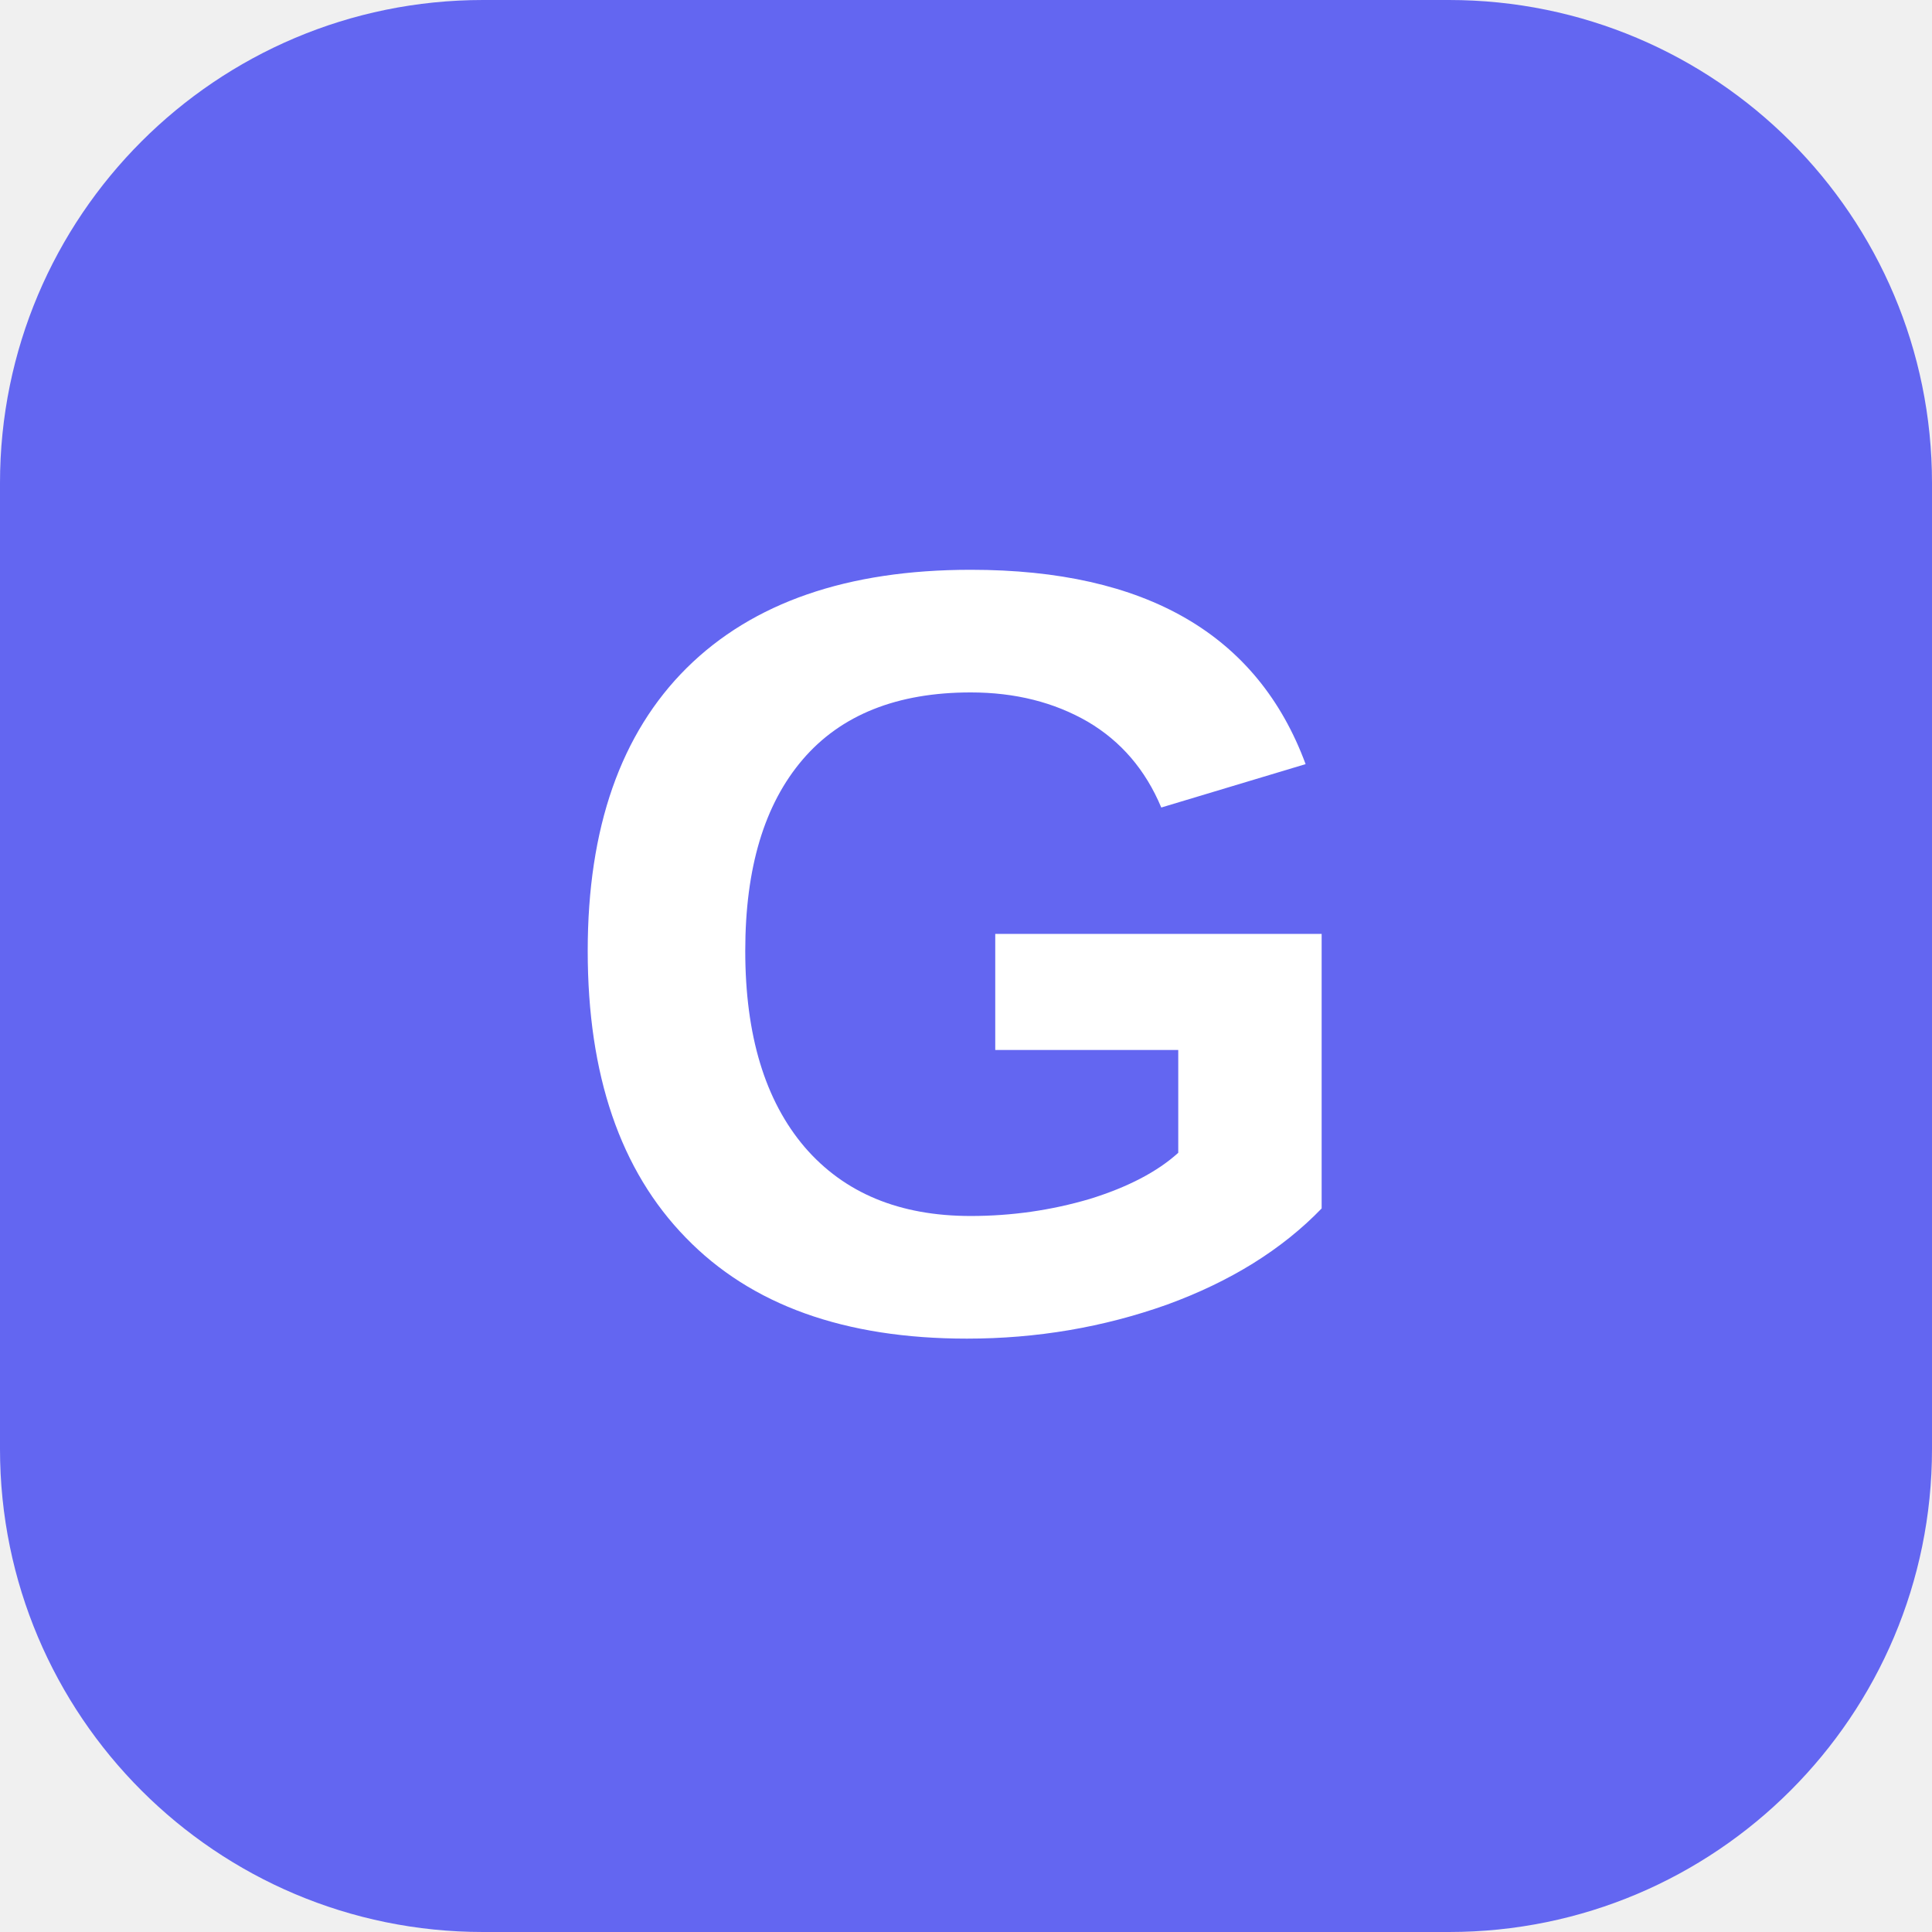
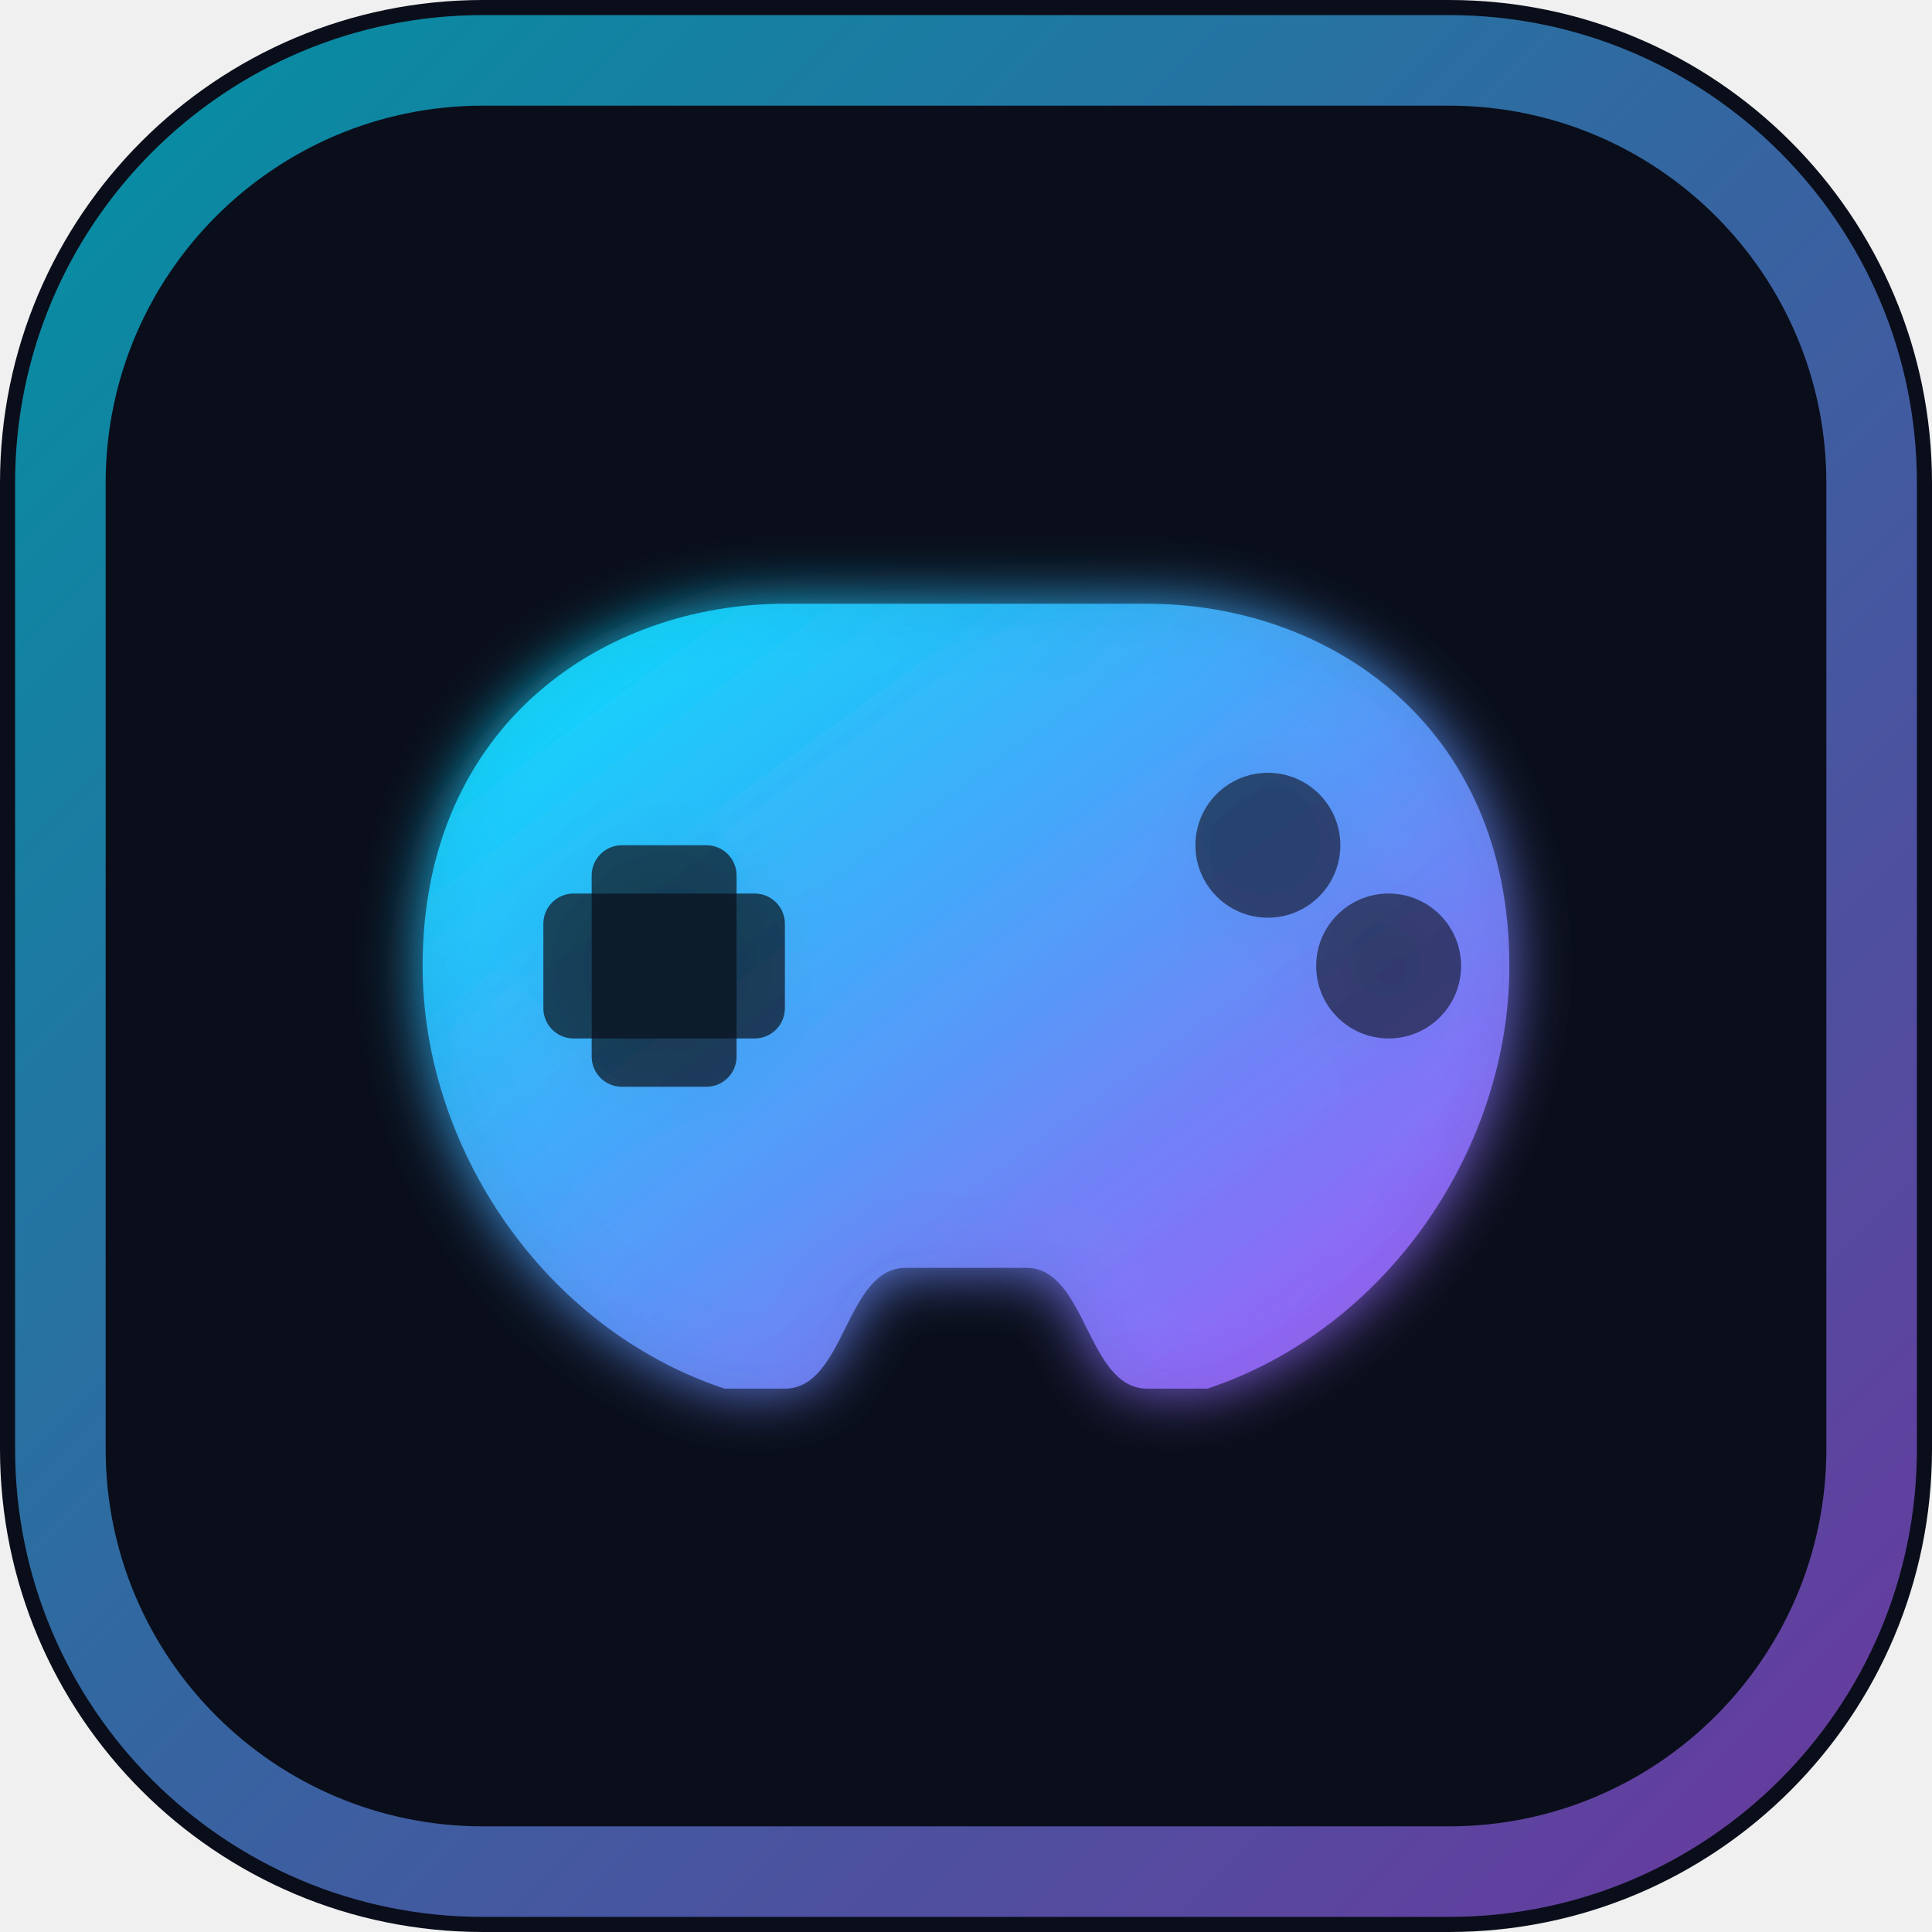
<svg xmlns="http://www.w3.org/2000/svg" width="32" height="32" viewBox="0 0 32 32">
-   <rect width="32" height="32" rx="8" fill="#6366f1" />
-   <text x="16" y="22" font-family="Arial,sans-serif" font-size="18" font-weight="bold" fill="white" text-anchor="middle">G</text>
+   <defs>
+     <linearGradient id="bg" x1="0%" y1="0%" x2="100%" y2="100%">
+       <stop offset="0%" stop-color="#00e5ff" />
+       <stop offset="100%" stop-color="#a855f7" />
+     </linearGradient>
+     <filter id="glow">
+       <feGaussianBlur stdDeviation="0.5" result="blur" />
+       <feMerge>
+         <feMergeNode in="blur" />
+         <feMergeNode in="SourceGraphic" />
+       </feMerge>
+     </filter>
+   </defs>
+   <rect width="32" height="32" rx="8" fill="#0a0e1a" />
+   <rect x="1" y="1" width="30" height="30" rx="7" fill="none" stroke="url(#bg)" stroke-width="1.5" opacity="0.6" />
+   <g filter="url(#glow)" transform="translate(16,16)">
+     <path d="M-9,0 C-9,-4 -6,-6 -3,-6 L3,-6 C6,-6 9,-4 9,0 C9,3 7,6 4,7 L3,7 C2,7 2,5 1,5 L-1,5 C-2,5 -2,7 -3,7 L-4,7 C-7,6 -9,3 -9,0Z" fill="url(#bg)" opacity="0.9" />
+     <rect x="-7" y="-1.2" width="4" height="2.4" rx="0.5" fill="#0a0e1a" opacity="0.7" />
+     <rect x="-6.2" y="-2" width="2.4" height="4" rx="0.5" fill="#0a0e1a" opacity="0.7" />
+     <circle cx="5" cy="-2" r="1.2" fill="#0a0e1a" opacity="0.6" />
+     <circle cx="7" cy="0" r="1.2" fill="#0a0e1a" opacity="0.6" />
+   </g>
</svg>
